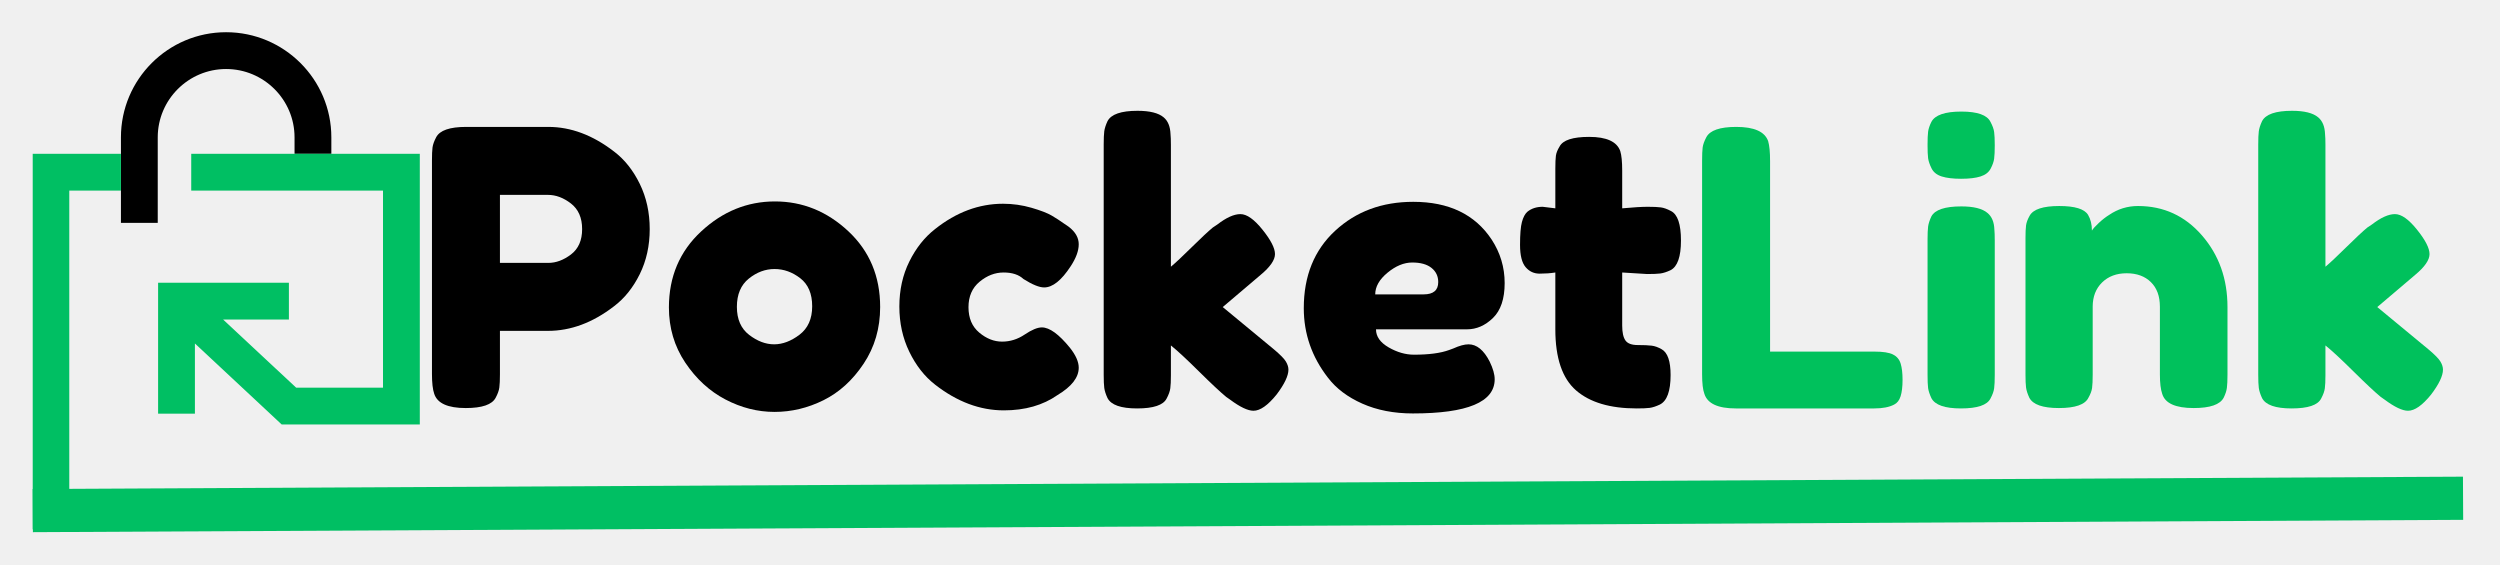
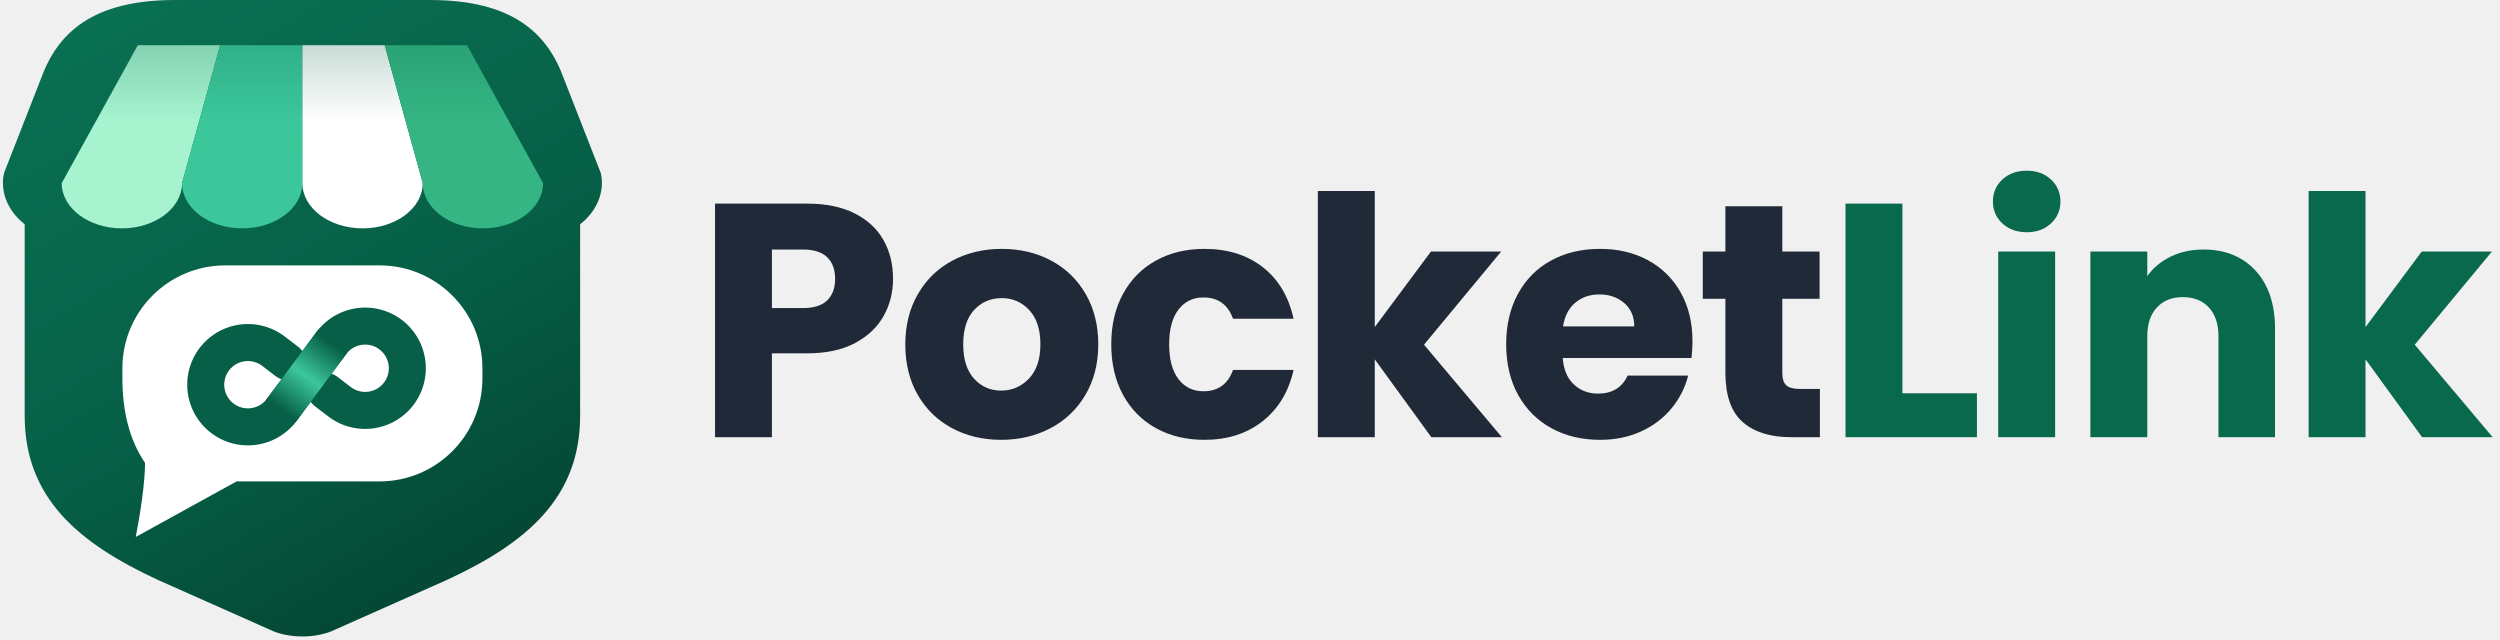
- <svg xmlns="http://www.w3.org/2000/svg" width="912" zoomAndPan="magnify" viewBox="366 620 912 206" height="206" preserveAspectRatio="xMidYMid meet" version="1.0">
+ <svg xmlns="http://www.w3.org/2000/svg" viewBox="0 0 781.5 200" width="781.5" height="200" role="img" aria-label="PocketLink">
  <defs>
-     <g />
-     <clipPath id="90078cca01">
-       <path d="M 410 631.676 L 487 631.676 L 487 702 L 410 702 Z M 410 631.676 " clip-rule="nonzero" />
-     </clipPath>
-     <clipPath id="da116d0476">
-       <path d="M 377.934 676 L 519.684 676 L 519.684 813.176 L 377.934 813.176 Z M 377.934 676 " clip-rule="nonzero" />
-     </clipPath>
-     <clipPath id="73bd6a1e72">
-       <path d="M 423 676 L 519.684 676 L 519.684 775 L 423 775 Z M 423 676 " clip-rule="nonzero" />
-     </clipPath>
+     <linearGradient id="hlight-g" x1="0.2" y1="0" x2="0.75" y2="1">
+       <stop offset="0" stop-color="#097052" />
+       <stop offset="0.55" stop-color="#065F46" />
+       <stop offset="1" stop-color="#044331" />
+     </linearGradient>
+     <linearGradient id="hlight-sh" x1="0" y1="0" x2="0" y2="1">
+       <stop offset="0" stop-color="#065F46" stop-opacity="0.22" />
+       <stop offset="0.55" stop-color="#065F46" stop-opacity="0" />
+     </linearGradient>
+     <linearGradient id="hlight-hi" gradientUnits="userSpaceOnUse" x1="139.96" y1="203.22" x2="164.04" y2="170.78">
+       <stop offset="0" stop-color="#065F46" />
+       <stop offset="0.5" stop-color="#3CC79B" />
+       <stop offset="1" stop-color="#065F46" />
+     </linearGradient>
  </defs>
-   <g clip-path="url(#90078cca01)">
-     <path fill="#000000" d="M 486.875 670.109 L 486.875 676.109 L 473.449 676.109 L 473.449 670.109 C 473.449 656.371 462.258 645.18 448.473 645.18 C 434.73 645.18 423.543 656.371 423.543 670.109 L 423.543 701.305 L 410.117 701.305 L 410.117 670.109 C 410.117 648.941 427.301 631.754 448.473 631.754 C 469.645 631.754 486.875 648.941 486.875 670.109 Z M 486.875 670.109 " fill-opacity="1" fill-rule="nonzero" />
+   <g transform="translate(-1.93 -2.57) scale(0.643087)">
+     <path d="M150 4 H88 C48 4 31 20 23 42 L5 88 C3 96 6 106 15 113 V206 C15 246 41 268 80 286 L134 310 C143 314.5 157 314.5 166 310 L220 286 C259 268 285 246 285 206 V113 C294 106 297 96 295 88 L277 42 C269 20 252 4 212 4 Z" fill="url(#hlight-g)" />
+     <path d="M70 26 H110 L91.5 93 A29.25 22 0 0 1 33 93 Z" fill="#A7F3D0" />
+     <path d="M110 26 H150 L150 93 A29.25 22 0 0 1 91.5 93 Z" fill="#3CC79B" />
+     <path d="M150 26 H190 L208.5 93 A29.25 22 0 0 1 150 93 Z" fill="#FFFFFF" />
+     <path d="M190 26 H230 L267 93 A29.25 22 0 0 1 208.5 93 Z" fill="#34B583" />
+     <path d="M70 26 H230 L267 93 H33 Z" fill="url(#hlight-sh)" />
+     <path d="M112.5 133 H187.5 A50 50 0 0 1 237.5 183 V188 A50 50 0 0 1 187.5 238 H118 L69 265 C71.5 252 73.5 238 73.5 229 C66 218 62.5 204 62.5 188 V183 A50 50 0 0 1 112.5 133 Z" fill="#FFFFFF" />
+     <path d="M142.47 179.71 L135.96 174.72 A20.5 20.5 0 1 0 139.96 203.22 L164.04 170.78 A20.5 20.5 0 1 1 168.04 199.28 L161.53 194.29" fill="none" stroke="#065F46" stroke-width="18" stroke-linecap="round" stroke-linejoin="round" />
+     <path d="M139.96 203.22 L164.04 170.78" fill="none" stroke="url(#hlight-hi)" stroke-width="18" stroke-linecap="round" />
  </g>
-   <g clip-path="url(#da116d0476)">
-     <path fill="#00bf63" d="M 519.145 799.684 L 519.145 813.109 L 377.844 813.109 L 377.844 676.109 L 410.117 676.109 L 410.117 689.535 L 391.273 689.535 L 391.273 799.684 Z M 519.145 799.684 " fill-opacity="1" fill-rule="nonzero" />
-   </g>
-   <g clip-path="url(#73bd6a1e72)">
-     <path fill="#00bf63" d="M 519.145 676.109 L 519.145 774.844 L 468.75 774.844 L 437.105 745.301 L 437.105 770.902 L 423.676 770.902 L 423.676 723.148 L 471.391 723.148 L 471.391 736.574 L 447.398 736.574 L 474.031 761.414 L 505.719 761.414 L 505.719 689.535 L 435.762 689.535 L 435.762 676.109 Z M 519.145 676.109 " fill-opacity="1" fill-rule="nonzero" />
-   </g>
-   <g fill="#000000" fill-opacity="1">
-     <g transform="translate(517.9697, 768.9986)">
-       <g>
-         <path d="M 81.406 -81.953 C 83.832 -77.004 85.047 -71.492 85.047 -65.422 C 85.047 -59.359 83.832 -53.875 81.406 -48.969 C 78.977 -44.062 75.848 -40.16 72.016 -37.266 C 64.266 -31.285 56.234 -28.297 47.922 -28.297 L 30.406 -28.297 L 30.406 -12.469 C 30.406 -10.32 30.332 -8.711 30.188 -7.641 C 30.051 -6.566 29.609 -5.328 28.859 -3.922 C 27.555 -1.398 23.914 -0.141 17.938 -0.141 C 11.395 -0.141 7.562 -1.867 6.438 -5.328 C 5.883 -6.91 5.609 -9.336 5.609 -12.609 L 5.609 -90.375 C 5.609 -92.52 5.676 -94.129 5.812 -95.203 C 5.957 -96.273 6.398 -97.516 7.141 -98.922 C 8.453 -101.441 12.098 -102.703 18.078 -102.703 L 48.062 -102.703 C 56.281 -102.703 64.266 -99.711 72.016 -93.734 C 75.848 -90.836 78.977 -86.91 81.406 -81.953 Z M 48.062 -53.094 C 50.863 -53.094 53.617 -54.117 56.328 -56.172 C 59.035 -58.234 60.391 -61.316 60.391 -65.422 C 60.391 -69.535 59.035 -72.645 56.328 -74.75 C 53.617 -76.852 50.816 -77.906 47.922 -77.906 L 30.406 -77.906 L 30.406 -53.094 Z M 48.062 -53.094 " />
-       </g>
-     </g>
-   </g>
-   <g fill="#000000" fill-opacity="1">
-     <g transform="translate(606.5187, 768.9986)">
-       <g>
-         <path d="M 3.5 -36.844 C 3.5 -48.051 7.422 -57.297 15.266 -64.578 C 23.117 -71.867 32.086 -75.516 42.172 -75.516 C 52.266 -75.516 61.188 -71.895 68.938 -64.656 C 76.688 -57.414 80.562 -48.191 80.562 -36.984 C 80.562 -29.234 78.551 -22.344 74.531 -16.312 C 70.52 -10.289 65.641 -5.852 59.891 -3 C 54.148 -0.156 48.195 1.266 42.031 1.266 C 35.863 1.266 29.883 -0.25 24.094 -3.281 C 18.301 -6.32 13.422 -10.805 9.453 -16.734 C 5.484 -22.672 3.5 -29.375 3.5 -36.844 Z M 32.781 -26.828 C 35.77 -24.535 38.805 -23.391 41.891 -23.391 C 44.973 -23.391 48.055 -24.555 51.141 -26.891 C 54.223 -29.234 55.766 -32.691 55.766 -37.266 C 55.766 -41.848 54.316 -45.258 51.422 -47.5 C 48.523 -49.738 45.395 -50.859 42.031 -50.859 C 38.664 -50.859 35.535 -49.691 32.641 -47.359 C 29.742 -45.023 28.297 -41.594 28.297 -37.062 C 28.297 -32.531 29.789 -29.117 32.781 -26.828 Z M 32.781 -26.828 " />
-       </g>
-     </g>
-   </g>
-   <g fill="#000000" fill-opacity="1">
-     <g transform="translate(690.5843, 768.9986)">
-       <g>
-         <path d="M 28.719 -36.922 C 28.719 -32.953 30.023 -29.867 32.641 -27.672 C 35.254 -25.473 38.031 -24.375 40.969 -24.375 C 43.914 -24.375 46.672 -25.238 49.234 -26.969 C 51.805 -28.695 53.891 -29.562 55.484 -29.562 C 58.285 -29.562 61.695 -27.086 65.719 -22.141 C 67.863 -19.43 68.938 -17.004 68.938 -14.859 C 68.938 -11.305 66.367 -7.988 61.234 -4.906 C 55.898 -1.164 49.359 0.703 41.609 0.703 C 32.922 0.703 24.562 -2.426 16.531 -8.688 C 12.695 -11.676 9.566 -15.664 7.141 -20.656 C 4.711 -25.656 3.5 -31.164 3.5 -37.188 C 3.5 -43.219 4.711 -48.688 7.141 -53.594 C 9.566 -58.5 12.695 -62.445 16.531 -65.438 C 24.281 -71.594 32.547 -74.672 41.328 -74.672 C 44.879 -74.672 48.336 -74.18 51.703 -73.203 C 55.066 -72.223 57.539 -71.266 59.125 -70.328 L 61.375 -68.938 C 63.051 -67.812 64.359 -66.922 65.297 -66.266 C 67.723 -64.398 68.938 -62.273 68.938 -59.891 C 68.938 -57.516 67.953 -54.832 65.984 -51.844 C 62.629 -46.707 59.41 -44.141 56.328 -44.141 C 54.547 -44.141 52.023 -45.164 48.766 -47.219 C 47.078 -48.801 44.664 -49.594 41.531 -49.594 C 38.406 -49.594 35.488 -48.473 32.781 -46.234 C 30.07 -43.992 28.719 -40.891 28.719 -36.922 Z M 28.719 -36.922 " />
-       </g>
-     </g>
-   </g>
-   <g fill="#000000" fill-opacity="1">
-     <g transform="translate(763.0208, 768.9986)">
-       <g>
-         <path d="M 49.031 -36.984 L 67.672 -21.578 C 70.004 -19.617 71.473 -18.125 72.078 -17.094 C 72.691 -16.062 73 -15.082 73 -14.156 C 73 -11.906 71.551 -8.867 68.656 -5.047 C 65.477 -1.117 62.676 0.844 60.25 0.844 C 58.195 0.844 55.348 -0.508 51.703 -3.219 L 50.297 -4.203 C 48.148 -5.973 44.832 -9.078 40.344 -13.516 C 35.863 -17.953 32.457 -21.109 30.125 -22.984 L 30.125 -12.188 C 30.125 -10.039 30.051 -8.43 29.906 -7.359 C 29.77 -6.285 29.328 -5.047 28.578 -3.641 C 27.367 -1.211 23.773 0 17.797 0 C 11.91 0 8.312 -1.258 7 -3.781 C 6.352 -5.188 5.957 -6.426 5.812 -7.5 C 5.676 -8.57 5.609 -10.18 5.609 -12.328 L 5.609 -96.25 C 5.609 -98.406 5.676 -100.02 5.812 -101.094 C 5.957 -102.164 6.352 -103.398 7 -104.797 C 8.312 -107.316 11.957 -108.578 17.938 -108.578 C 22.414 -108.578 25.594 -107.785 27.469 -106.203 C 29.051 -104.891 29.891 -102.832 29.984 -100.031 C 30.078 -99.195 30.125 -97.891 30.125 -96.109 L 30.125 -51.703 C 31.801 -53.098 34.344 -55.477 37.75 -58.844 C 41.164 -62.207 43.711 -64.586 45.391 -65.984 L 47.078 -67.109 C 50.348 -69.629 53.148 -70.891 55.484 -70.891 C 57.816 -70.891 60.5 -69 63.531 -65.219 C 66.57 -61.438 68.094 -58.469 68.094 -56.312 C 68.094 -54.164 66.363 -51.648 62.906 -48.766 Z M 49.031 -36.984 " />
-       </g>
-     </g>
-   </g>
-   <g fill="#000000" fill-opacity="1">
-     <g transform="translate(838.1194, 768.9986)">
-       <g>
-         <path d="M 76.781 -45.734 C 76.781 -39.992 75.352 -35.742 72.5 -32.984 C 69.656 -30.234 66.504 -28.859 63.047 -28.859 L 29.844 -28.859 C 29.844 -26.242 31.383 -24.047 34.469 -22.266 C 37.551 -20.492 40.633 -19.609 43.719 -19.609 C 49.133 -19.609 53.383 -20.172 56.469 -21.297 L 58 -21.859 C 60.25 -22.879 62.117 -23.391 63.609 -23.391 C 66.598 -23.391 69.164 -21.289 71.312 -17.094 C 72.531 -14.57 73.141 -12.422 73.141 -10.641 C 73.141 -2.328 63.191 1.828 43.297 1.828 C 36.379 1.828 30.234 0.633 24.859 -1.75 C 19.492 -4.133 15.316 -7.285 12.328 -11.203 C 6.441 -18.773 3.5 -27.227 3.5 -36.562 C 3.5 -48.332 7.305 -57.742 14.922 -64.797 C 22.535 -71.848 32.039 -75.375 43.438 -75.375 C 56.414 -75.375 65.941 -70.797 72.016 -61.641 C 75.191 -56.785 76.781 -51.484 76.781 -45.734 Z M 47.219 -41.609 C 50.77 -41.609 52.547 -43.102 52.547 -46.094 C 52.547 -48.238 51.727 -49.961 50.094 -51.266 C 48.457 -52.578 46.117 -53.234 43.078 -53.234 C 40.047 -53.234 37.035 -51.992 34.047 -49.516 C 31.055 -47.047 29.562 -44.41 29.562 -41.609 Z M 47.219 -41.609 " />
-       </g>
-     </g>
-   </g>
-   <g fill="#000000" fill-opacity="1">
-     <g transform="translate(918.402, 768.9986)">
-       <g>
-         <path d="M 48.484 -49.031 L 39.375 -49.594 L 39.375 -30.266 C 39.375 -27.742 39.77 -25.922 40.562 -24.797 C 41.352 -23.68 42.848 -23.125 45.047 -23.125 C 47.242 -23.125 48.926 -23.051 50.094 -22.906 C 51.258 -22.77 52.492 -22.328 53.797 -21.578 C 55.953 -20.359 57.031 -17.227 57.031 -12.188 C 57.031 -6.301 55.719 -2.707 53.094 -1.406 C 51.695 -0.75 50.461 -0.348 49.391 -0.203 C 48.316 -0.066 46.75 0 44.688 0 C 34.977 0 27.598 -2.191 22.547 -6.578 C 17.504 -10.973 14.984 -18.398 14.984 -28.859 L 14.984 -49.594 C 13.211 -49.312 11.301 -49.172 9.25 -49.172 C 7.195 -49.172 5.492 -49.961 4.141 -51.547 C 2.785 -53.141 2.109 -55.852 2.109 -59.688 C 2.109 -63.52 2.336 -66.297 2.797 -68.016 C 3.266 -69.742 3.922 -70.984 4.766 -71.734 C 6.254 -72.953 8.125 -73.562 10.375 -73.562 L 14.984 -73 L 14.984 -87.422 C 14.984 -89.578 15.051 -91.164 15.188 -92.188 C 15.332 -93.219 15.781 -94.336 16.531 -95.547 C 17.75 -97.891 21.348 -99.062 27.328 -99.062 C 33.672 -99.062 37.453 -97.332 38.672 -93.875 C 39.141 -92.375 39.375 -89.992 39.375 -86.734 L 39.375 -73 C 43.477 -73.375 46.582 -73.562 48.688 -73.562 C 50.789 -73.562 52.379 -73.488 53.453 -73.344 C 54.523 -73.207 55.766 -72.766 57.172 -72.016 C 59.598 -70.797 60.812 -67.203 60.812 -61.234 C 60.812 -55.348 59.551 -51.75 57.031 -50.438 C 55.625 -49.781 54.383 -49.379 53.312 -49.234 C 52.238 -49.098 50.629 -49.031 48.484 -49.031 Z M 48.484 -49.031 " />
-       </g>
-     </g>
-   </g>
-   <g fill="#00c15c" fill-opacity="1">
-     <g transform="translate(981.3173, 768.9986)">
-       <g>
-         <path d="M 30.406 -20.734 L 68.516 -20.734 C 71.598 -20.734 73.836 -20.383 75.234 -19.688 C 76.641 -18.988 77.57 -17.891 78.031 -16.391 C 78.5 -14.898 78.734 -12.914 78.734 -10.438 C 78.734 -7.957 78.5 -5.969 78.031 -4.469 C 77.57 -2.977 76.781 -1.957 75.656 -1.406 C 73.883 -0.469 71.457 0 68.375 0 L 17.938 0 C 11.395 0 7.562 -1.773 6.438 -5.328 C 5.883 -6.816 5.609 -9.195 5.609 -12.469 L 5.609 -90.375 C 5.609 -92.52 5.676 -94.129 5.812 -95.203 C 5.957 -96.273 6.398 -97.516 7.141 -98.922 C 8.453 -101.441 12.098 -102.703 18.078 -102.703 C 24.609 -102.703 28.484 -100.973 29.703 -97.516 C 30.172 -95.93 30.406 -93.504 30.406 -90.234 Z M 30.406 -20.734 " />
-       </g>
-     </g>
-   </g>
-   <g fill="#00c15c" fill-opacity="1">
-     <g transform="translate(1063.561, 768.9986)">
-       <g>
-         <path d="M 5.609 -61.516 C 5.609 -63.66 5.676 -65.27 5.812 -66.344 C 5.957 -67.414 6.352 -68.648 7 -70.047 C 8.312 -72.484 11.957 -73.703 17.938 -73.703 C 22.414 -73.703 25.594 -72.906 27.469 -71.312 C 29.051 -70.008 29.891 -68.004 29.984 -65.297 C 30.078 -64.359 30.125 -63.004 30.125 -61.234 L 30.125 -12.188 C 30.125 -10.039 30.051 -8.43 29.906 -7.359 C 29.77 -6.285 29.328 -5.047 28.578 -3.641 C 27.367 -1.211 23.773 0 17.797 0 C 11.91 0 8.312 -1.258 7 -3.781 C 6.352 -5.188 5.957 -6.398 5.812 -7.422 C 5.676 -8.453 5.609 -10.086 5.609 -12.328 Z M 28.641 -87.5 C 27.941 -86.145 26.707 -85.188 24.938 -84.625 C 23.164 -84.062 20.805 -83.781 17.859 -83.781 C 14.922 -83.781 12.562 -84.062 10.781 -84.625 C 9.008 -85.188 7.773 -86.164 7.078 -87.562 C 6.379 -88.969 5.957 -90.207 5.812 -91.281 C 5.676 -92.352 5.609 -93.961 5.609 -96.109 C 5.609 -98.266 5.676 -99.879 5.812 -100.953 C 5.957 -102.023 6.352 -103.211 7 -104.516 C 8.312 -107.035 11.957 -108.297 17.938 -108.297 C 23.82 -108.297 27.367 -107.035 28.578 -104.516 C 29.328 -103.117 29.77 -101.883 29.906 -100.812 C 30.051 -99.738 30.125 -98.125 30.125 -95.969 C 30.125 -93.82 30.051 -92.211 29.906 -91.141 C 29.77 -90.066 29.348 -88.852 28.641 -87.5 Z M 28.641 -87.5 " />
-       </g>
-     </g>
-   </g>
-   <g fill="#00c15c" fill-opacity="1">
-     <g transform="translate(1099.289, 768.9986)">
-       <g>
-         <path d="M 46.656 -73.844 C 56 -73.844 63.773 -70.27 69.984 -63.125 C 76.191 -55.977 79.297 -47.266 79.297 -36.984 L 79.297 -12.328 C 79.297 -10.18 79.223 -8.57 79.078 -7.5 C 78.941 -6.426 78.551 -5.234 77.906 -3.922 C 76.594 -1.398 72.945 -0.141 66.969 -0.141 C 60.344 -0.141 56.516 -1.867 55.484 -5.328 C 54.922 -6.91 54.641 -9.289 54.641 -12.469 L 54.641 -37.125 C 54.641 -40.957 53.539 -43.945 51.344 -46.094 C 49.156 -48.238 46.211 -49.312 42.516 -49.312 C 38.828 -49.312 35.836 -48.191 33.547 -45.953 C 31.266 -43.711 30.125 -40.77 30.125 -37.125 L 30.125 -12.328 C 30.125 -10.18 30.051 -8.57 29.906 -7.5 C 29.77 -6.426 29.328 -5.234 28.578 -3.922 C 27.367 -1.398 23.773 -0.141 17.797 -0.141 C 11.91 -0.141 8.312 -1.398 7 -3.922 C 6.352 -5.328 5.957 -6.566 5.812 -7.641 C 5.676 -8.711 5.609 -10.32 5.609 -12.469 L 5.609 -62.062 C 5.609 -64.125 5.676 -65.691 5.812 -66.766 C 5.957 -67.836 6.398 -69.023 7.141 -70.328 C 8.453 -72.672 12.051 -73.844 17.938 -73.844 C 23.633 -73.844 27.133 -72.766 28.438 -70.609 C 29.375 -69.023 29.844 -67.113 29.844 -64.875 C 30.219 -65.52 31.055 -66.453 32.359 -67.672 C 33.672 -68.891 34.93 -69.867 36.141 -70.609 C 39.316 -72.766 42.82 -73.844 46.656 -73.844 Z M 46.656 -73.844 " />
-       </g>
-     </g>
-   </g>
-   <g fill="#00c15c" fill-opacity="1">
-     <g transform="translate(1184.196, 768.9986)">
-       <g>
-         <path d="M 49.031 -36.984 L 67.672 -21.578 C 70.004 -19.617 71.473 -18.125 72.078 -17.094 C 72.691 -16.062 73 -15.082 73 -14.156 C 73 -11.906 71.551 -8.867 68.656 -5.047 C 65.477 -1.117 62.676 0.844 60.25 0.844 C 58.195 0.844 55.348 -0.508 51.703 -3.219 L 50.297 -4.203 C 48.148 -5.973 44.832 -9.078 40.344 -13.516 C 35.863 -17.953 32.457 -21.109 30.125 -22.984 L 30.125 -12.188 C 30.125 -10.039 30.051 -8.43 29.906 -7.359 C 29.77 -6.285 29.328 -5.047 28.578 -3.641 C 27.367 -1.211 23.773 0 17.797 0 C 11.91 0 8.312 -1.258 7 -3.781 C 6.352 -5.188 5.957 -6.426 5.812 -7.5 C 5.676 -8.57 5.609 -10.18 5.609 -12.328 L 5.609 -96.25 C 5.609 -98.406 5.676 -100.02 5.812 -101.094 C 5.957 -102.164 6.352 -103.398 7 -104.797 C 8.312 -107.316 11.957 -108.578 17.938 -108.578 C 22.414 -108.578 25.594 -107.785 27.469 -106.203 C 29.051 -104.891 29.891 -102.832 29.984 -100.031 C 30.078 -99.195 30.125 -97.891 30.125 -96.109 L 30.125 -51.703 C 31.801 -53.098 34.344 -55.477 37.75 -58.844 C 41.164 -62.207 43.711 -64.586 45.391 -65.984 L 47.078 -67.109 C 50.348 -69.629 53.148 -70.891 55.484 -70.891 C 57.816 -70.891 60.5 -69 63.531 -65.219 C 66.57 -61.438 68.094 -58.469 68.094 -56.312 C 68.094 -54.164 66.363 -51.648 62.906 -48.766 Z M 49.031 -36.984 " />
-       </g>
-     </g>
-   </g>
-   <path stroke-linecap="butt" transform="matrix(0.74999, -0.00380678, 0.00380678, 0.74999, 377.9221, 798.3857)" fill="none" stroke-linejoin="miter" d="M -0.002 10.502 L 1182.102 10.502 " stroke="#00bf63" stroke-width="21" stroke-opacity="1" stroke-miterlimit="4" />
+   <path d="M279.16 87.16Q279.16 93.50 276.24 98.75Q273.33 104.00 267.30 107.23Q261.27 110.45 252.32 110.45L252.32 110.45L241.30 110.45L241.30 136.66L223.52 136.66L223.52 63.65L252.32 63.65Q261.06 63.65 267.09 66.67Q273.12 69.68 276.14 74.99Q279.16 80.29 279.16 87.16L279.16 87.16ZM250.97 96.31Q256.07 96.31 258.56 93.92Q261.06 91.52 261.06 87.16L261.06 87.16Q261.06 82.79 258.56 80.40Q256.07 78.00 250.97 78.00L250.97 78.00L241.30 78.00L241.30 96.31L250.97 96.31ZM312.96 137.49Q304.43 137.49 297.62 133.85Q290.80 130.21 286.90 123.45Q283.00 116.69 283.00 107.64L283.00 107.64Q283.00 98.70 286.96 91.89Q290.91 85.08 297.77 81.44Q304.64 77.80 313.16 77.80L313.16 77.80Q321.69 77.80 328.56 81.44Q335.42 85.08 339.37 91.89Q343.32 98.70 343.32 107.64L343.32 107.64Q343.32 116.59 339.32 123.40Q335.32 130.21 328.40 133.85Q321.48 137.49 312.96 137.49L312.96 137.49ZM312.96 122.10Q318.05 122.10 321.64 118.36Q325.23 114.61 325.23 107.64L325.23 107.64Q325.23 100.68 321.74 96.93Q318.26 93.19 313.16 93.19L313.16 93.19Q307.96 93.19 304.53 96.88Q301.10 100.57 301.10 107.64L301.10 107.64Q301.10 114.61 304.48 118.36Q307.86 122.10 312.96 122.10L312.96 122.10ZM347.38 107.64Q347.38 98.60 351.07 91.84Q354.76 85.08 361.37 81.44Q367.97 77.80 376.50 77.80L376.50 77.80Q387.42 77.80 394.75 83.52Q402.08 89.24 404.37 99.64L404.37 99.64L385.44 99.64Q383.05 92.98 376.19 92.98L376.19 92.98Q371.30 92.98 368.39 96.78Q365.48 100.57 365.48 107.64L365.48 107.64Q365.48 114.72 368.39 118.51Q371.30 122.31 376.19 122.31L376.19 122.31Q383.05 122.31 385.44 115.65L385.44 115.65L404.37 115.65Q402.08 125.84 394.70 131.67Q387.32 137.49 376.50 137.49L376.50 137.49Q367.97 137.49 361.37 133.85Q354.76 130.21 351.07 123.45Q347.38 116.69 347.38 107.64L347.38 107.64ZM469.48 136.66L447.43 136.66L429.75 112.32L429.75 136.66L411.96 136.66L411.96 59.70L429.75 59.70L429.75 102.24L447.32 78.63L469.27 78.63L445.14 107.75L469.48 136.66ZM529.07 106.71Q529.07 109.20 528.76 111.91L528.76 111.91L488.51 111.91Q488.92 117.32 491.99 120.18Q495.06 123.04 499.53 123.04L499.53 123.04Q506.19 123.04 508.79 117.42L508.79 117.42L527.72 117.42Q526.26 123.14 522.46 127.72Q518.67 132.29 512.95 134.89Q507.23 137.49 500.16 137.49L500.16 137.49Q491.63 137.49 484.97 133.85Q478.32 130.21 474.57 123.45Q470.83 116.69 470.83 107.64L470.83 107.64Q470.83 98.60 474.52 91.84Q478.21 85.08 484.87 81.44Q491.52 77.80 500.16 77.80L500.16 77.80Q508.58 77.80 515.13 81.33Q521.68 84.87 525.38 91.42Q529.07 97.97 529.07 106.71L529.07 106.71ZM488.61 102.03L510.87 102.03Q510.87 97.45 507.75 94.75Q504.63 92.04 499.95 92.04L499.95 92.04Q495.48 92.04 492.41 94.64Q489.34 97.24 488.61 102.03L488.61 102.03ZM562.56 121.58L568.90 121.58L568.90 136.66L559.85 136.66Q550.18 136.66 544.77 131.93Q539.36 127.20 539.36 116.48L539.36 116.48L539.36 93.40L532.29 93.40L532.29 78.63L539.36 78.63L539.36 64.48L557.15 64.48L557.15 78.63L568.80 78.63L568.80 93.40L557.15 93.40L557.15 116.69Q557.15 119.29 558.40 120.44Q559.64 121.58 562.56 121.58L562.56 121.58Z" fill="#1F2937" />
+   <path d="M594.69 63.65L594.69 122.93L617.99 122.93L617.99 136.66L576.91 136.66L576.91 63.65L594.69 63.65ZM633.59 72.60Q628.91 72.60 625.94 69.84Q622.98 67.08 622.98 63.03L622.98 63.03Q622.98 58.87 625.94 56.11Q628.91 53.36 633.59 53.36L633.59 53.36Q638.16 53.36 641.13 56.11Q644.09 58.87 644.09 63.03L644.09 63.03Q644.09 67.08 641.13 69.84Q638.16 72.60 633.59 72.60L633.59 72.60ZM624.64 78.63L642.43 78.63L642.43 136.66L624.64 136.66L624.64 78.63ZM688.81 78.00Q699.00 78.00 705.09 84.61Q711.17 91.21 711.17 102.76L711.17 102.76L711.17 136.66L693.49 136.66L693.49 105.15Q693.49 99.32 690.48 96.10Q687.46 92.88 682.36 92.88L682.36 92.88Q677.27 92.88 674.25 96.10Q671.24 99.32 671.24 105.15L671.24 105.15L671.24 136.66L653.45 136.66L653.45 78.63L671.24 78.63L671.24 86.32Q673.94 82.48 678.52 80.24Q683.09 78.00 688.81 78.00L688.81 78.00ZM779.19 136.66L757.14 136.66L739.46 112.32L739.46 136.66L721.68 136.66L721.68 59.70L739.46 59.70L739.46 102.24L757.04 78.63L778.98 78.63L754.85 107.75L779.19 136.66Z" fill="#08694D" />
</svg>
